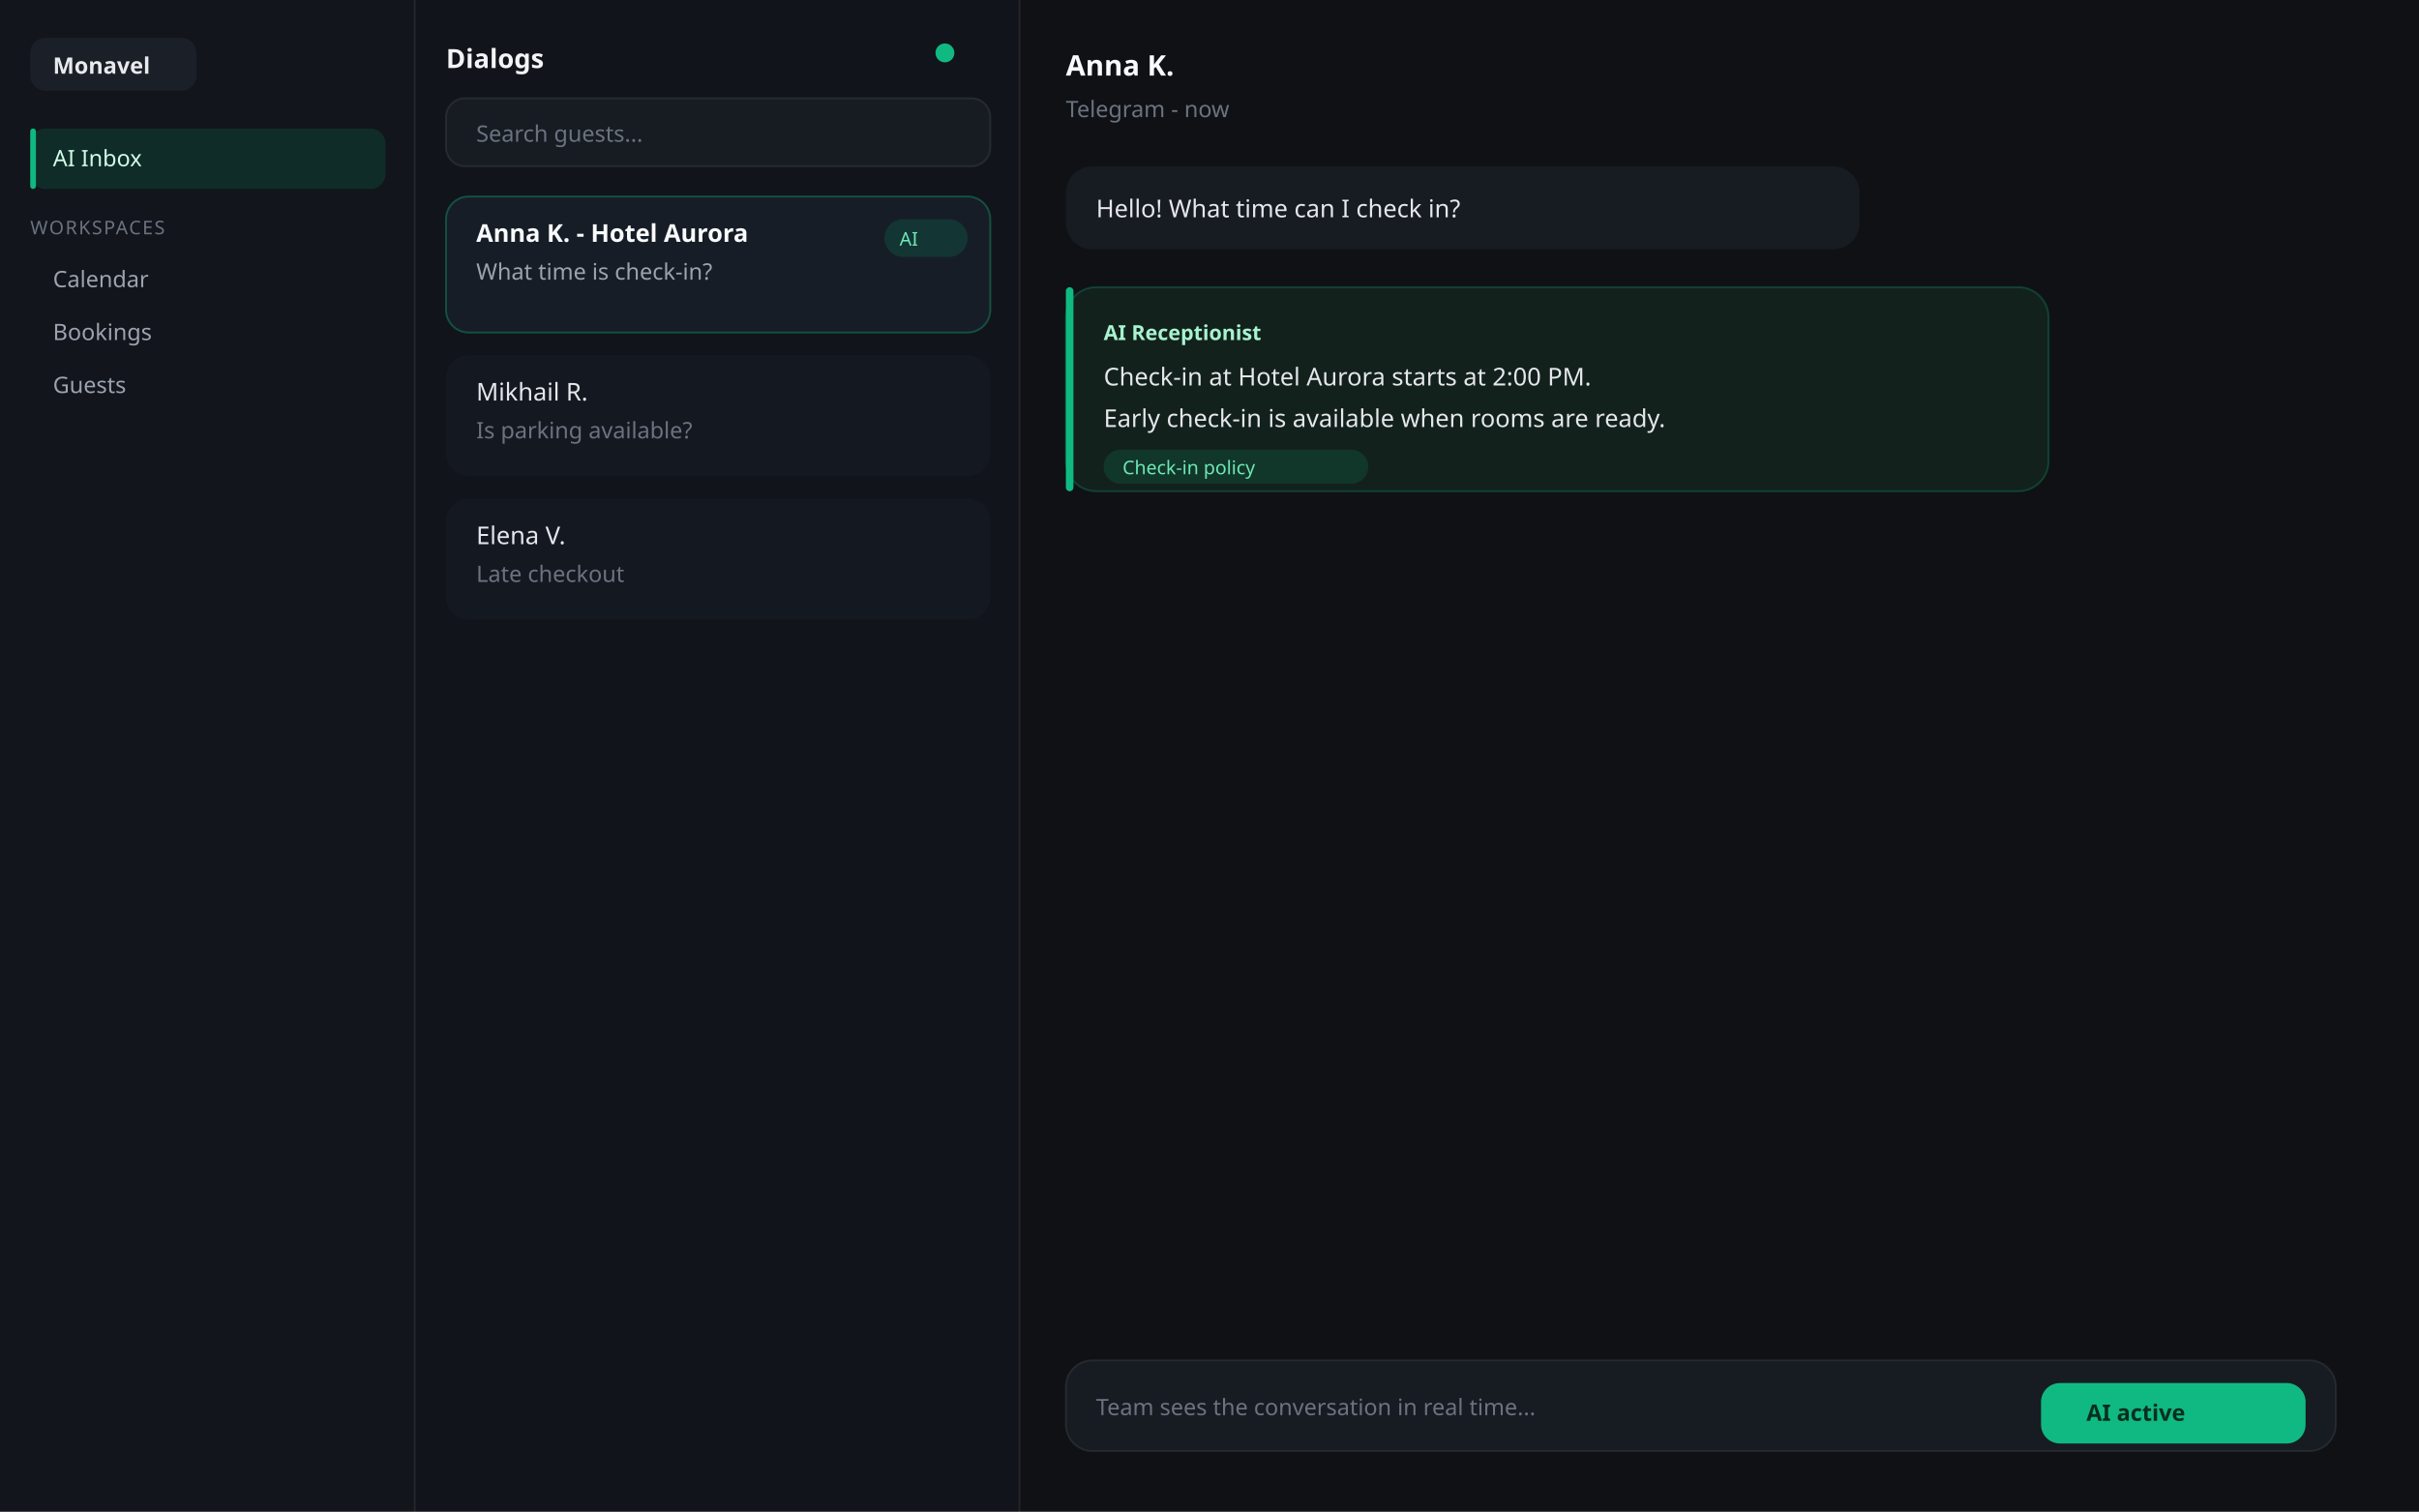
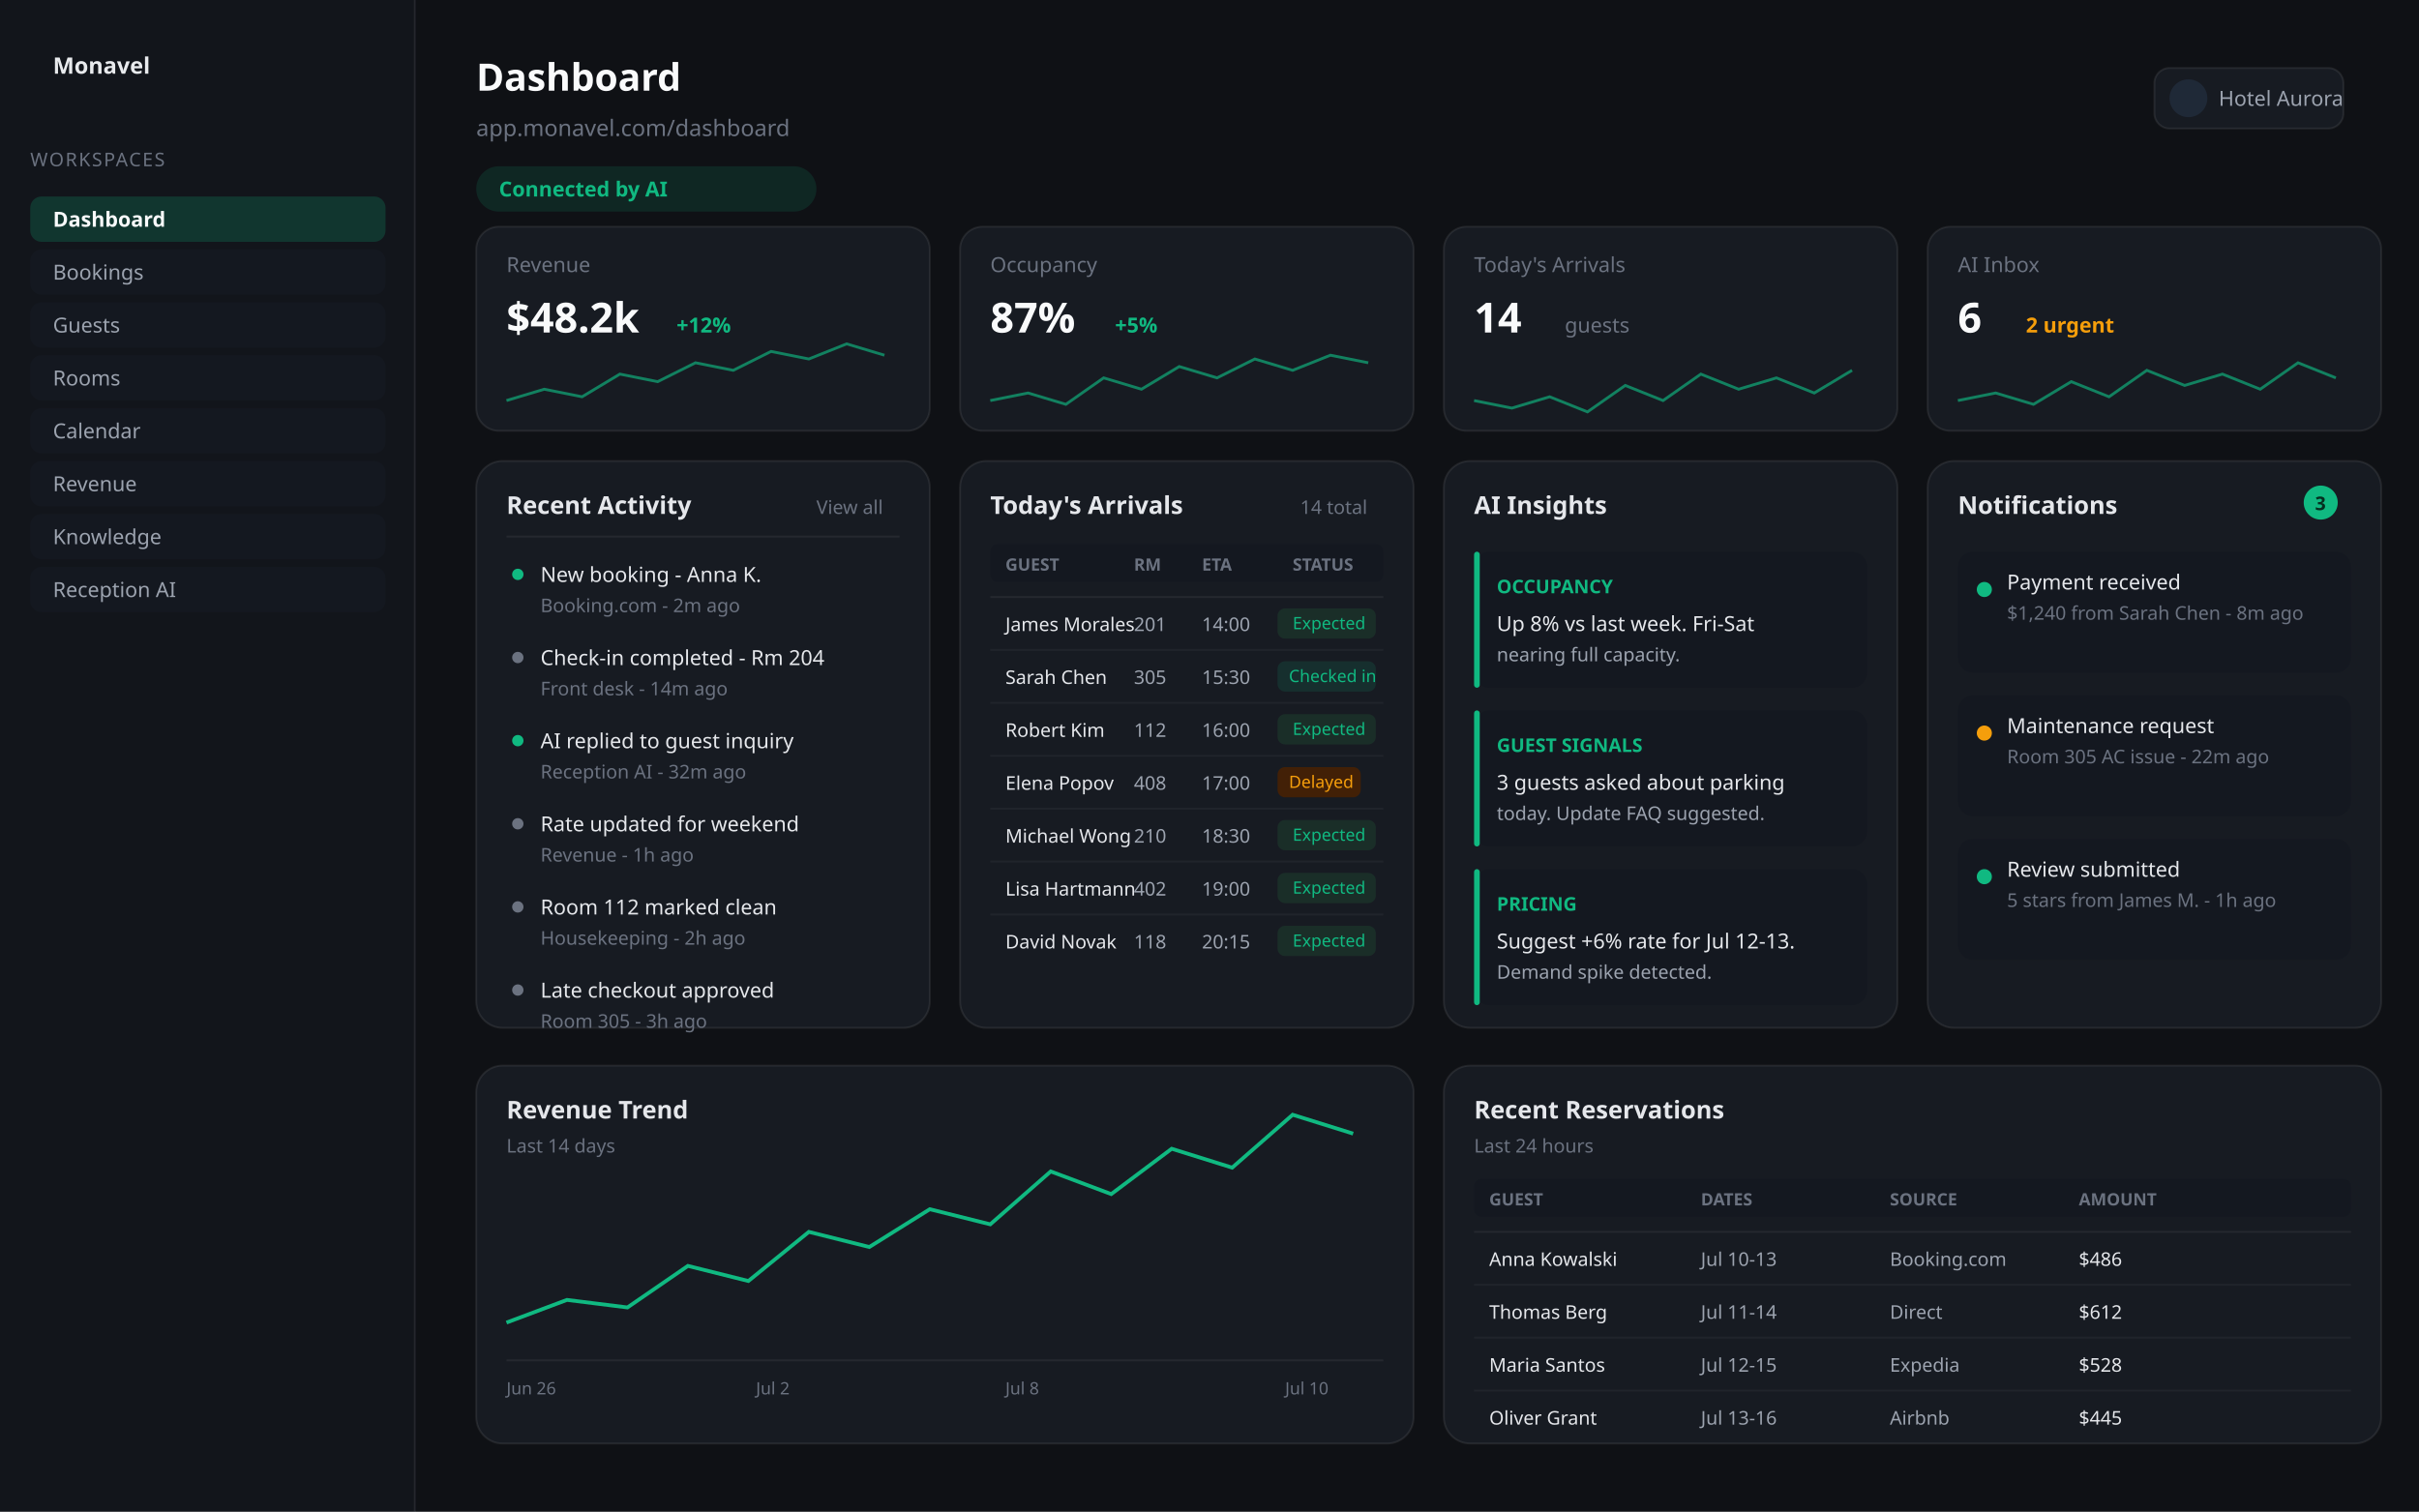
<svg xmlns="http://www.w3.org/2000/svg" width="1280" height="800" viewBox="0 0 1280 800" fill="none">
  <rect width="1280" height="800" fill="#0f1115" />
  <rect x="0" y="0" width="220" height="800" fill="#12151b" />
  <rect x="219" y="0" width="1" height="800" fill="#ffffff" opacity="0.08" />
-   <rect x="16" y="20" width="88" height="28" rx="8" fill="#1a1f28" />
  <text x="28" y="39" fill="#e8eaed" font-family="system-ui,sans-serif" font-size="12" font-weight="600">Monavel</text>
-   <rect x="16" y="68" width="188" height="32" rx="8" fill="#059669" opacity="0.18" />
-   <rect x="16" y="68" width="3" height="32" rx="1.5" fill="#10b981" />
-   <text x="28" y="88" fill="#d1fae5" font-family="system-ui,sans-serif" font-size="12" font-weight="500">AI Inbox</text>
-   <text x="16" y="124" fill="#6b7280" font-family="system-ui,sans-serif" font-size="10" letter-spacing="0.08em">WORKSPACES</text>
-   <text x="28" y="152" fill="#9ca3af" font-family="system-ui,sans-serif" font-size="12">Calendar</text>
-   <text x="28" y="180" fill="#9ca3af" font-family="system-ui,sans-serif" font-size="12">Bookings</text>
-   <text x="28" y="208" fill="#9ca3af" font-family="system-ui,sans-serif" font-size="12">Guests</text>
-   <rect x="220" y="0" width="320" height="800" fill="#11141a" />
-   <rect x="539" y="0" width="1" height="800" fill="#ffffff" opacity="0.08" />
-   <text x="236" y="36" fill="#f3f4f6" font-family="system-ui,sans-serif" font-size="14" font-weight="600">Dialogs</text>
-   <circle cx="500" cy="28" r="5" fill="#10b981" />
-   <rect x="236" y="52" width="288" height="36" rx="10" fill="#171b22" stroke="#ffffff" stroke-opacity="0.08" />
-   <text x="252" y="75" fill="#6b7280" font-family="system-ui,sans-serif" font-size="12">Search guests...</text>
-   <rect x="236" y="104" width="288" height="72" rx="12" fill="#171d26" stroke="#10b981" stroke-opacity="0.35" />
-   <text x="252" y="128" fill="#f9fafb" font-family="system-ui,sans-serif" font-size="13" font-weight="600">Anna K. - Hotel Aurora</text>
-   <text x="252" y="148" fill="#9ca3af" font-family="system-ui,sans-serif" font-size="12">What time is check-in?</text>
-   <rect x="468" y="116" width="44" height="20" rx="10" fill="#059669" opacity="0.2" />
-   <text x="476" y="130" fill="#6ee7b7" font-family="system-ui,sans-serif" font-size="10">AI</text>
-   <rect x="236" y="188" width="288" height="64" rx="12" fill="#141820" />
-   <text x="252" y="212" fill="#e5e7eb" font-family="system-ui,sans-serif" font-size="13" font-weight="500">Mikhail R.</text>
-   <text x="252" y="232" fill="#6b7280" font-family="system-ui,sans-serif" font-size="12">Is parking available?</text>
-   <rect x="236" y="264" width="288" height="64" rx="12" fill="#141820" />
-   <text x="252" y="288" fill="#e5e7eb" font-family="system-ui,sans-serif" font-size="13" font-weight="500">Elena V.</text>
-   <text x="252" y="308" fill="#6b7280" font-family="system-ui,sans-serif" font-size="12">Late checkout</text>
-   <rect x="540" y="0" width="740" height="800" fill="#0f1115" />
-   <text x="564" y="40" fill="#f9fafb" font-family="system-ui,sans-serif" font-size="15" font-weight="600">Anna K.</text>
-   <text x="564" y="62" fill="#6b7280" font-family="system-ui,sans-serif" font-size="12">Telegram - now</text>
-   <rect x="564" y="88" width="420" height="44" rx="14" fill="#171b22" />
-   <text x="580" y="115" fill="#e5e7eb" font-family="system-ui,sans-serif" font-size="13">Hello! What time can I check in?</text>
-   <rect x="564" y="152" width="520" height="108" rx="16" fill="#13211c" stroke="#10b981" stroke-opacity="0.25" />
-   <rect x="564" y="152" width="4" height="108" rx="2" fill="#10b981" />
-   <text x="584" y="180" fill="#a7f3d0" font-family="system-ui,sans-serif" font-size="11" font-weight="600">AI Receptionist</text>
-   <text x="584" y="204" fill="#e5e7eb" font-family="system-ui,sans-serif" font-size="13">Check-in at Hotel Aurora starts at 2:00 PM.</text>
-   <text x="584" y="226" fill="#e5e7eb" font-family="system-ui,sans-serif" font-size="13">Early check-in is available when rooms are ready.</text>
-   <rect x="584" y="238" width="140" height="18" rx="9" fill="#059669" opacity="0.18" />
-   <text x="594" y="251" fill="#6ee7b7" font-family="system-ui,sans-serif" font-size="10">Check-in policy</text>
-   <rect x="564" y="720" width="672" height="48" rx="14" fill="#171b22" stroke="#ffffff" stroke-opacity="0.08" />
-   <text x="580" y="749" fill="#6b7280" font-family="system-ui,sans-serif" font-size="12">Team sees the conversation in real time...</text>
-   <rect x="1080" y="732" width="140" height="32" rx="10" fill="#10b981" />
-   <text x="1104" y="752" fill="#052e1f" font-family="system-ui,sans-serif" font-size="12" font-weight="600">AI active</text>
+   <text x="16" y="88" fill="#6b7280" font-family="system-ui,sans-serif" font-size="10" letter-spacing="0.08em">WORKSPACES</text>
+   <rect x="16" y="104" width="188" height="24" rx="6" fill="#10b98133" />
+   <text x="28" y="120" fill="#f9fafb" font-family="system-ui,sans-serif" font-size="11" font-weight="600">Dashboard</text>
+   <rect x="16" y="132" width="188" height="24" rx="6" fill="#141820" />
+   <text x="28" y="148" fill="#9ca3af" font-family="system-ui,sans-serif" font-size="11">Bookings</text>
+   <rect x="16" y="160" width="188" height="24" rx="6" fill="#141820" />
+   <text x="28" y="176" fill="#9ca3af" font-family="system-ui,sans-serif" font-size="11">Guests</text>
+   <rect x="16" y="188" width="188" height="24" rx="6" fill="#141820" />
+   <text x="28" y="204" fill="#9ca3af" font-family="system-ui,sans-serif" font-size="11">Rooms</text>
+   <rect x="16" y="216" width="188" height="24" rx="6" fill="#141820" />
+   <text x="28" y="232" fill="#9ca3af" font-family="system-ui,sans-serif" font-size="11">Calendar</text>
+   <rect x="16" y="244" width="188" height="24" rx="6" fill="#141820" />
+   <text x="28" y="260" fill="#9ca3af" font-family="system-ui,sans-serif" font-size="11">Revenue</text>
+   <rect x="16" y="272" width="188" height="24" rx="6" fill="#141820" />
+   <text x="28" y="288" fill="#9ca3af" font-family="system-ui,sans-serif" font-size="11">Knowledge</text>
+   <rect x="16" y="300" width="188" height="24" rx="6" fill="#141820" />
+   <text x="28" y="316" fill="#9ca3af" font-family="system-ui,sans-serif" font-size="11">Reception AI</text>
+   <rect x="220" y="0" width="1060" height="800" fill="#0f1115" />
+   <text x="252" y="48" fill="#f9fafb" font-family="system-ui,sans-serif" font-size="20" font-weight="600">Dashboard</text>
+   <text x="252" y="72" fill="#6b7280" font-family="system-ui,sans-serif" font-size="12">app.monavel.com/dashboard</text>
+   <rect x="252" y="88" width="180" height="24" rx="12" fill="#10b98122" />
+   <text x="264" y="104" fill="#10b981" font-family="system-ui,sans-serif" font-size="11" font-weight="600">Connected by AI</text>
+   <rect x="1140" y="36" width="100" height="32" rx="8" fill="#171b22" stroke="#ffffff" stroke-opacity="0.08" />
+   <circle cx="1158" cy="52" r="10" fill="#1f2937" />
+   <text x="1174" y="56" fill="#9ca3af" font-family="system-ui,sans-serif" font-size="11">Hotel Aurora</text>
+   <rect x="252" y="120" width="240" height="108" rx="12" fill="#171b22" stroke="#ffffff" stroke-opacity="0.08" />
+   <text x="268" y="144" fill="#6b7280" font-family="system-ui,sans-serif" font-size="11">Revenue</text>
+   <text x="268" y="176" fill="#f9fafb" font-family="system-ui,sans-serif" font-size="22" font-weight="600">$48.2k</text>
+   <text x="358" y="176" fill="#10b981" font-family="system-ui,sans-serif" font-size="11" font-weight="600">+12%</text>
+   <polyline points="268,212 288,206 308,210 328,198 348,202 368,192 388,196 408,186 428,190 448,182 468,188" fill="none" stroke="#10b981" stroke-width="1.5" stroke-opacity="0.65" />
+   <rect x="508" y="120" width="240" height="108" rx="12" fill="#171b22" stroke="#ffffff" stroke-opacity="0.08" />
+   <text x="524" y="144" fill="#6b7280" font-family="system-ui,sans-serif" font-size="11">Occupancy</text>
+   <text x="524" y="176" fill="#f9fafb" font-family="system-ui,sans-serif" font-size="22" font-weight="600">87%</text>
+   <text x="590" y="176" fill="#10b981" font-family="system-ui,sans-serif" font-size="11" font-weight="600">+5%</text>
+   <polyline points="524,212 544,208 564,214 584,200 604,206 624,194 644,200 664,190 684,196 704,188 724,192" fill="none" stroke="#10b981" stroke-width="1.5" stroke-opacity="0.65" />
+   <rect x="764" y="120" width="240" height="108" rx="12" fill="#171b22" stroke="#ffffff" stroke-opacity="0.08" />
+   <text x="780" y="144" fill="#6b7280" font-family="system-ui,sans-serif" font-size="11">Today's Arrivals</text>
+   <text x="780" y="176" fill="#f9fafb" font-family="system-ui,sans-serif" font-size="22" font-weight="600">14</text>
+   <text x="828" y="176" fill="#6b7280" font-family="system-ui,sans-serif" font-size="11">guests</text>
+   <polyline points="780,212 800,216 820,210 840,218 860,204 880,212 900,198 920,206 940,200 960,208 980,196" fill="none" stroke="#10b981" stroke-width="1.5" stroke-opacity="0.65" />
+   <rect x="1020" y="120" width="240" height="108" rx="12" fill="#171b22" stroke="#ffffff" stroke-opacity="0.08" />
+   <text x="1036" y="144" fill="#6b7280" font-family="system-ui,sans-serif" font-size="11">AI Inbox</text>
+   <text x="1036" y="176" fill="#f9fafb" font-family="system-ui,sans-serif" font-size="22" font-weight="600">6</text>
+   <text x="1072" y="176" fill="#f59e0b" font-family="system-ui,sans-serif" font-size="11" font-weight="600">2 urgent</text>
+   <polyline points="1036,212 1056,208 1076,214 1096,202 1116,210 1136,196 1156,204 1176,198 1196,206 1216,192 1236,200" fill="none" stroke="#10b981" stroke-width="1.5" stroke-opacity="0.65" />
+   <rect x="252" y="244" width="240" height="300" rx="14" fill="#171b22" stroke="#ffffff" stroke-opacity="0.08" />
+   <text x="268" y="272" fill="#e5e7eb" font-family="system-ui,sans-serif" font-size="13" font-weight="600">Recent Activity</text>
+   <text x="432" y="272" fill="#6b7280" font-family="system-ui,sans-serif" font-size="10">View all</text>
+   <line x1="268" y1="284" x2="476" y2="284" stroke="#ffffff" stroke-opacity="0.06" />
+   <circle cx="274" cy="304" r="3" fill="#10b981" />
+   <text x="286" y="308" fill="#e5e7eb" font-family="system-ui,sans-serif" font-size="11">New booking - Anna K.</text>
+   <text x="286" y="324" fill="#6b7280" font-family="system-ui,sans-serif" font-size="10">Booking.com - 2m ago</text>
+   <circle cx="274" cy="348" r="3" fill="#6b7280" />
+   <text x="286" y="352" fill="#e5e7eb" font-family="system-ui,sans-serif" font-size="11">Check-in completed - Rm 204</text>
+   <text x="286" y="368" fill="#6b7280" font-family="system-ui,sans-serif" font-size="10">Front desk - 14m ago</text>
+   <circle cx="274" cy="392" r="3" fill="#10b981" />
+   <text x="286" y="396" fill="#e5e7eb" font-family="system-ui,sans-serif" font-size="11">AI replied to guest inquiry</text>
+   <text x="286" y="412" fill="#6b7280" font-family="system-ui,sans-serif" font-size="10">Reception AI - 32m ago</text>
+   <circle cx="274" cy="436" r="3" fill="#6b7280" />
+   <text x="286" y="440" fill="#e5e7eb" font-family="system-ui,sans-serif" font-size="11">Rate updated for weekend</text>
+   <text x="286" y="456" fill="#6b7280" font-family="system-ui,sans-serif" font-size="10">Revenue - 1h ago</text>
+   <circle cx="274" cy="480" r="3" fill="#6b7280" />
+   <text x="286" y="484" fill="#e5e7eb" font-family="system-ui,sans-serif" font-size="11">Room 112 marked clean</text>
+   <text x="286" y="500" fill="#6b7280" font-family="system-ui,sans-serif" font-size="10">Housekeeping - 2h ago</text>
+   <circle cx="274" cy="524" r="3" fill="#6b7280" />
+   <text x="286" y="528" fill="#e5e7eb" font-family="system-ui,sans-serif" font-size="11">Late checkout approved</text>
+   <text x="286" y="544" fill="#6b7280" font-family="system-ui,sans-serif" font-size="10">Room 305 - 3h ago</text>
+   <rect x="508" y="244" width="240" height="300" rx="14" fill="#171b22" stroke="#ffffff" stroke-opacity="0.08" />
+   <text x="524" y="272" fill="#e5e7eb" font-family="system-ui,sans-serif" font-size="13" font-weight="600">Today's Arrivals</text>
+   <text x="688" y="272" fill="#6b7280" font-family="system-ui,sans-serif" font-size="10">14 total</text>
+   <rect x="524" y="288" width="208" height="20" rx="4" fill="#141820" />
+   <text x="532" y="302" fill="#6b7280" font-family="system-ui,sans-serif" font-size="9" font-weight="600">GUEST</text>
+   <text x="600" y="302" fill="#6b7280" font-family="system-ui,sans-serif" font-size="9" font-weight="600">RM</text>
+   <text x="636" y="302" fill="#6b7280" font-family="system-ui,sans-serif" font-size="9" font-weight="600">ETA</text>
+   <text x="684" y="302" fill="#6b7280" font-family="system-ui,sans-serif" font-size="9" font-weight="600">STATUS</text>
+   <line x1="524" y1="316" x2="732" y2="316" stroke="#ffffff" stroke-opacity="0.06" />
+   <text x="532" y="334" fill="#e5e7eb" font-family="system-ui,sans-serif" font-size="10">James Morales</text>
+   <text x="600" y="334" fill="#9ca3af" font-family="system-ui,sans-serif" font-size="10">201</text>
+   <text x="636" y="334" fill="#9ca3af" font-family="system-ui,sans-serif" font-size="10">14:00</text>
+   <rect x="676" y="322" width="52" height="16" rx="4" fill="#1a2e28" />
+   <text x="684" y="333" fill="#10b981" font-family="system-ui,sans-serif" font-size="9">Expected</text>
+   <line x1="524" y1="344" x2="732" y2="344" stroke="#ffffff" stroke-opacity="0.04" />
+   <text x="532" y="362" fill="#e5e7eb" font-family="system-ui,sans-serif" font-size="10">Sarah Chen</text>
+   <text x="600" y="362" fill="#9ca3af" font-family="system-ui,sans-serif" font-size="10">305</text>
+   <text x="636" y="362" fill="#9ca3af" font-family="system-ui,sans-serif" font-size="10">15:30</text>
+   <rect x="676" y="350" width="52" height="16" rx="4" fill="#10b98122" />
+   <text x="682" y="361" fill="#10b981" font-family="system-ui,sans-serif" font-size="9">Checked in</text>
+   <line x1="524" y1="372" x2="732" y2="372" stroke="#ffffff" stroke-opacity="0.04" />
+   <text x="532" y="390" fill="#e5e7eb" font-family="system-ui,sans-serif" font-size="10">Robert Kim</text>
+   <text x="600" y="390" fill="#9ca3af" font-family="system-ui,sans-serif" font-size="10">112</text>
+   <text x="636" y="390" fill="#9ca3af" font-family="system-ui,sans-serif" font-size="10">16:00</text>
+   <rect x="676" y="378" width="52" height="16" rx="4" fill="#1a2e28" />
+   <text x="684" y="389" fill="#10b981" font-family="system-ui,sans-serif" font-size="9">Expected</text>
+   <line x1="524" y1="400" x2="732" y2="400" stroke="#ffffff" stroke-opacity="0.04" />
+   <text x="532" y="418" fill="#e5e7eb" font-family="system-ui,sans-serif" font-size="10">Elena Popov</text>
+   <text x="600" y="418" fill="#9ca3af" font-family="system-ui,sans-serif" font-size="10">408</text>
+   <text x="636" y="418" fill="#9ca3af" font-family="system-ui,sans-serif" font-size="10">17:00</text>
+   <rect x="676" y="406" width="44" height="16" rx="4" fill="#422006" />
+   <text x="682" y="417" fill="#f59e0b" font-family="system-ui,sans-serif" font-size="9">Delayed</text>
+   <line x1="524" y1="428" x2="732" y2="428" stroke="#ffffff" stroke-opacity="0.04" />
+   <text x="532" y="446" fill="#e5e7eb" font-family="system-ui,sans-serif" font-size="10">Michael Wong</text>
+   <text x="600" y="446" fill="#9ca3af" font-family="system-ui,sans-serif" font-size="10">210</text>
+   <text x="636" y="446" fill="#9ca3af" font-family="system-ui,sans-serif" font-size="10">18:30</text>
+   <rect x="676" y="434" width="52" height="16" rx="4" fill="#1a2e28" />
+   <text x="684" y="445" fill="#10b981" font-family="system-ui,sans-serif" font-size="9">Expected</text>
+   <line x1="524" y1="456" x2="732" y2="456" stroke="#ffffff" stroke-opacity="0.04" />
+   <text x="532" y="474" fill="#e5e7eb" font-family="system-ui,sans-serif" font-size="10">Lisa Hartmann</text>
+   <text x="600" y="474" fill="#9ca3af" font-family="system-ui,sans-serif" font-size="10">402</text>
+   <text x="636" y="474" fill="#9ca3af" font-family="system-ui,sans-serif" font-size="10">19:00</text>
+   <rect x="676" y="462" width="52" height="16" rx="4" fill="#1a2e28" />
+   <text x="684" y="473" fill="#10b981" font-family="system-ui,sans-serif" font-size="9">Expected</text>
+   <line x1="524" y1="484" x2="732" y2="484" stroke="#ffffff" stroke-opacity="0.04" />
+   <text x="532" y="502" fill="#e5e7eb" font-family="system-ui,sans-serif" font-size="10">David Novak</text>
+   <text x="600" y="502" fill="#9ca3af" font-family="system-ui,sans-serif" font-size="10">118</text>
+   <text x="636" y="502" fill="#9ca3af" font-family="system-ui,sans-serif" font-size="10">20:15</text>
+   <rect x="676" y="490" width="52" height="16" rx="4" fill="#1a2e28" />
+   <text x="684" y="501" fill="#10b981" font-family="system-ui,sans-serif" font-size="9">Expected</text>
+   <rect x="764" y="244" width="240" height="300" rx="14" fill="#171b22" stroke="#ffffff" stroke-opacity="0.08" />
+   <text x="780" y="272" fill="#e5e7eb" font-family="system-ui,sans-serif" font-size="13" font-weight="600">AI Insights</text>
+   <rect x="780" y="292" width="208" height="72" rx="8" fill="#141820" />
+   <rect x="780" y="292" width="3" height="72" rx="1.5" fill="#10b981" />
+   <text x="792" y="314" fill="#10b981" font-family="system-ui,sans-serif" font-size="10" font-weight="600">OCCUPANCY</text>
+   <text x="792" y="334" fill="#e5e7eb" font-family="system-ui,sans-serif" font-size="11">Up 8% vs last week. Fri-Sat</text>
+   <text x="792" y="350" fill="#9ca3af" font-family="system-ui,sans-serif" font-size="10">nearing full capacity.</text>
+   <rect x="780" y="376" width="208" height="72" rx="8" fill="#141820" />
+   <rect x="780" y="376" width="3" height="72" rx="1.5" fill="#10b981" />
+   <text x="792" y="398" fill="#10b981" font-family="system-ui,sans-serif" font-size="10" font-weight="600">GUEST SIGNALS</text>
+   <text x="792" y="418" fill="#e5e7eb" font-family="system-ui,sans-serif" font-size="11">3 guests asked about parking</text>
+   <text x="792" y="434" fill="#9ca3af" font-family="system-ui,sans-serif" font-size="10">today. Update FAQ suggested.</text>
+   <rect x="780" y="460" width="208" height="72" rx="8" fill="#141820" />
+   <rect x="780" y="460" width="3" height="72" rx="1.5" fill="#10b981" />
+   <text x="792" y="482" fill="#10b981" font-family="system-ui,sans-serif" font-size="10" font-weight="600">PRICING</text>
+   <text x="792" y="502" fill="#e5e7eb" font-family="system-ui,sans-serif" font-size="11">Suggest +6% rate for Jul 12-13.</text>
+   <text x="792" y="518" fill="#9ca3af" font-family="system-ui,sans-serif" font-size="10">Demand spike detected.</text>
+   <rect x="1020" y="244" width="240" height="300" rx="14" fill="#171b22" stroke="#ffffff" stroke-opacity="0.08" />
+   <text x="1036" y="272" fill="#e5e7eb" font-family="system-ui,sans-serif" font-size="13" font-weight="600">Notifications</text>
+   <circle cx="1228" cy="266" r="9" fill="#10b981" />
+   <text x="1225" y="270" fill="#052e1f" font-family="system-ui,sans-serif" font-size="10" font-weight="700">3</text>
+   <rect x="1036" y="292" width="208" height="64" rx="8" fill="#141820" />
+   <circle cx="1050" cy="312" r="4" fill="#10b981" />
+   <text x="1062" y="312" fill="#e5e7eb" font-family="system-ui,sans-serif" font-size="11" font-weight="500">Payment received</text>
+   <text x="1062" y="328" fill="#6b7280" font-family="system-ui,sans-serif" font-size="10">$1,240 from Sarah Chen - 8m ago</text>
+   <rect x="1036" y="368" width="208" height="64" rx="8" fill="#141820" />
+   <circle cx="1050" cy="388" r="4" fill="#f59e0b" />
+   <text x="1062" y="388" fill="#e5e7eb" font-family="system-ui,sans-serif" font-size="11" font-weight="500">Maintenance request</text>
+   <text x="1062" y="404" fill="#6b7280" font-family="system-ui,sans-serif" font-size="10">Room 305 AC issue - 22m ago</text>
+   <rect x="1036" y="444" width="208" height="64" rx="8" fill="#141820" />
+   <circle cx="1050" cy="464" r="4" fill="#10b981" />
+   <text x="1062" y="464" fill="#e5e7eb" font-family="system-ui,sans-serif" font-size="11" font-weight="500">Review submitted</text>
+   <text x="1062" y="480" fill="#6b7280" font-family="system-ui,sans-serif" font-size="10">5 stars from James M. - 1h ago</text>
+   <rect x="252" y="564" width="496" height="200" rx="14" fill="#171b22" stroke="#ffffff" stroke-opacity="0.08" />
+   <text x="268" y="592" fill="#e5e7eb" font-family="system-ui,sans-serif" font-size="13" font-weight="600">Revenue Trend</text>
+   <text x="268" y="610" fill="#6b7280" font-family="system-ui,sans-serif" font-size="10">Last 14 days</text>
+   <line x1="268" y1="720" x2="732" y2="720" stroke="#ffffff" stroke-opacity="0.06" />
+   <polyline points="268,700 300,688 332,692 364,670 396,678 428,652 460,660 492,640 524,648 556,620 588,632 620,608 652,618 684,590 716,600" fill="none" stroke="#10b981" stroke-width="2" />
+   <text x="268" y="738" fill="#6b7280" font-family="system-ui,sans-serif" font-size="9">Jun 26</text>
+   <text x="400" y="738" fill="#6b7280" font-family="system-ui,sans-serif" font-size="9">Jul 2</text>
+   <text x="532" y="738" fill="#6b7280" font-family="system-ui,sans-serif" font-size="9">Jul 8</text>
+   <text x="680" y="738" fill="#6b7280" font-family="system-ui,sans-serif" font-size="9">Jul 10</text>
+   <rect x="764" y="564" width="496" height="200" rx="14" fill="#171b22" stroke="#ffffff" stroke-opacity="0.08" />
+   <text x="780" y="592" fill="#e5e7eb" font-family="system-ui,sans-serif" font-size="13" font-weight="600">Recent Reservations</text>
+   <text x="780" y="610" fill="#6b7280" font-family="system-ui,sans-serif" font-size="10">Last 24 hours</text>
+   <rect x="780" y="624" width="464" height="20" rx="4" fill="#141820" />
+   <text x="788" y="638" fill="#6b7280" font-family="system-ui,sans-serif" font-size="9" font-weight="600">GUEST</text>
+   <text x="900" y="638" fill="#6b7280" font-family="system-ui,sans-serif" font-size="9" font-weight="600">DATES</text>
+   <text x="1000" y="638" fill="#6b7280" font-family="system-ui,sans-serif" font-size="9" font-weight="600">SOURCE</text>
+   <text x="1100" y="638" fill="#6b7280" font-family="system-ui,sans-serif" font-size="9" font-weight="600">AMOUNT</text>
+   <line x1="780" y1="652" x2="1244" y2="652" stroke="#ffffff" stroke-opacity="0.06" />
+   <text x="788" y="670" fill="#e5e7eb" font-family="system-ui,sans-serif" font-size="10">Anna Kowalski</text>
+   <text x="900" y="670" fill="#9ca3af" font-family="system-ui,sans-serif" font-size="10">Jul 10-13</text>
+   <text x="1000" y="670" fill="#9ca3af" font-family="system-ui,sans-serif" font-size="10">Booking.com</text>
+   <text x="1100" y="670" fill="#e5e7eb" font-family="system-ui,sans-serif" font-size="10">$486</text>
+   <line x1="780" y1="680" x2="1244" y2="680" stroke="#ffffff" stroke-opacity="0.04" />
+   <text x="788" y="698" fill="#e5e7eb" font-family="system-ui,sans-serif" font-size="10">Thomas Berg</text>
+   <text x="900" y="698" fill="#9ca3af" font-family="system-ui,sans-serif" font-size="10">Jul 11-14</text>
+   <text x="1000" y="698" fill="#9ca3af" font-family="system-ui,sans-serif" font-size="10">Direct</text>
+   <text x="1100" y="698" fill="#e5e7eb" font-family="system-ui,sans-serif" font-size="10">$612</text>
+   <line x1="780" y1="708" x2="1244" y2="708" stroke="#ffffff" stroke-opacity="0.04" />
+   <text x="788" y="726" fill="#e5e7eb" font-family="system-ui,sans-serif" font-size="10">Maria Santos</text>
+   <text x="900" y="726" fill="#9ca3af" font-family="system-ui,sans-serif" font-size="10">Jul 12-15</text>
+   <text x="1000" y="726" fill="#9ca3af" font-family="system-ui,sans-serif" font-size="10">Expedia</text>
+   <text x="1100" y="726" fill="#e5e7eb" font-family="system-ui,sans-serif" font-size="10">$528</text>
+   <line x1="780" y1="736" x2="1244" y2="736" stroke="#ffffff" stroke-opacity="0.04" />
+   <text x="788" y="754" fill="#e5e7eb" font-family="system-ui,sans-serif" font-size="10">Oliver Grant</text>
+   <text x="900" y="754" fill="#9ca3af" font-family="system-ui,sans-serif" font-size="10">Jul 13-16</text>
+   <text x="1000" y="754" fill="#9ca3af" font-family="system-ui,sans-serif" font-size="10">Airbnb</text>
+   <text x="1100" y="754" fill="#e5e7eb" font-family="system-ui,sans-serif" font-size="10">$445</text>
</svg>
